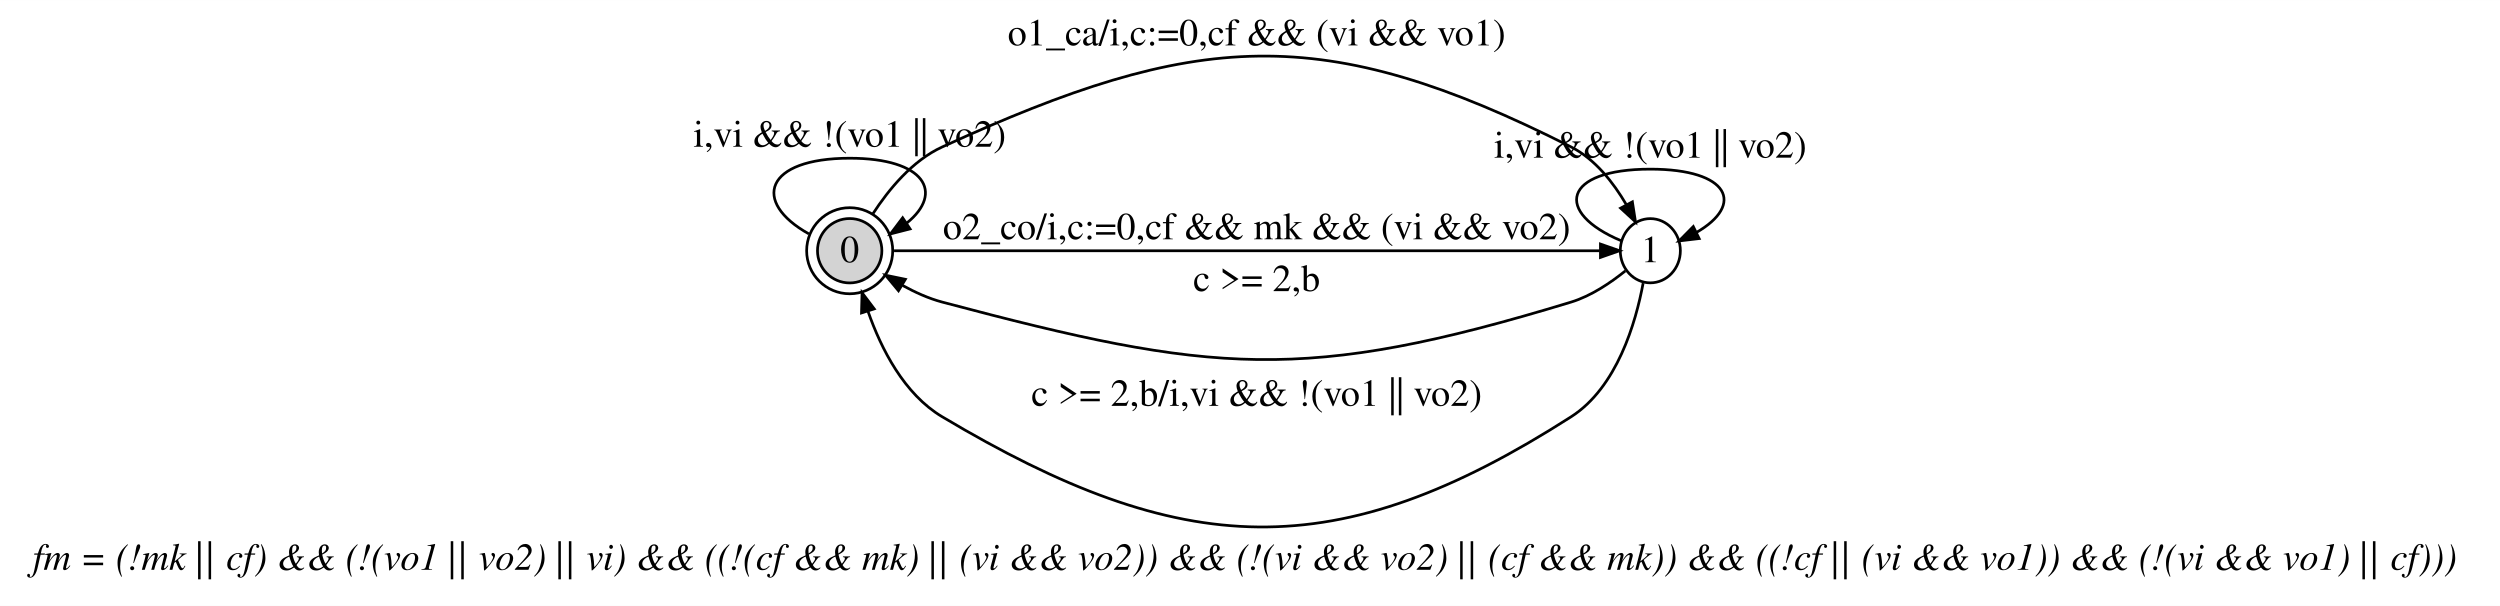
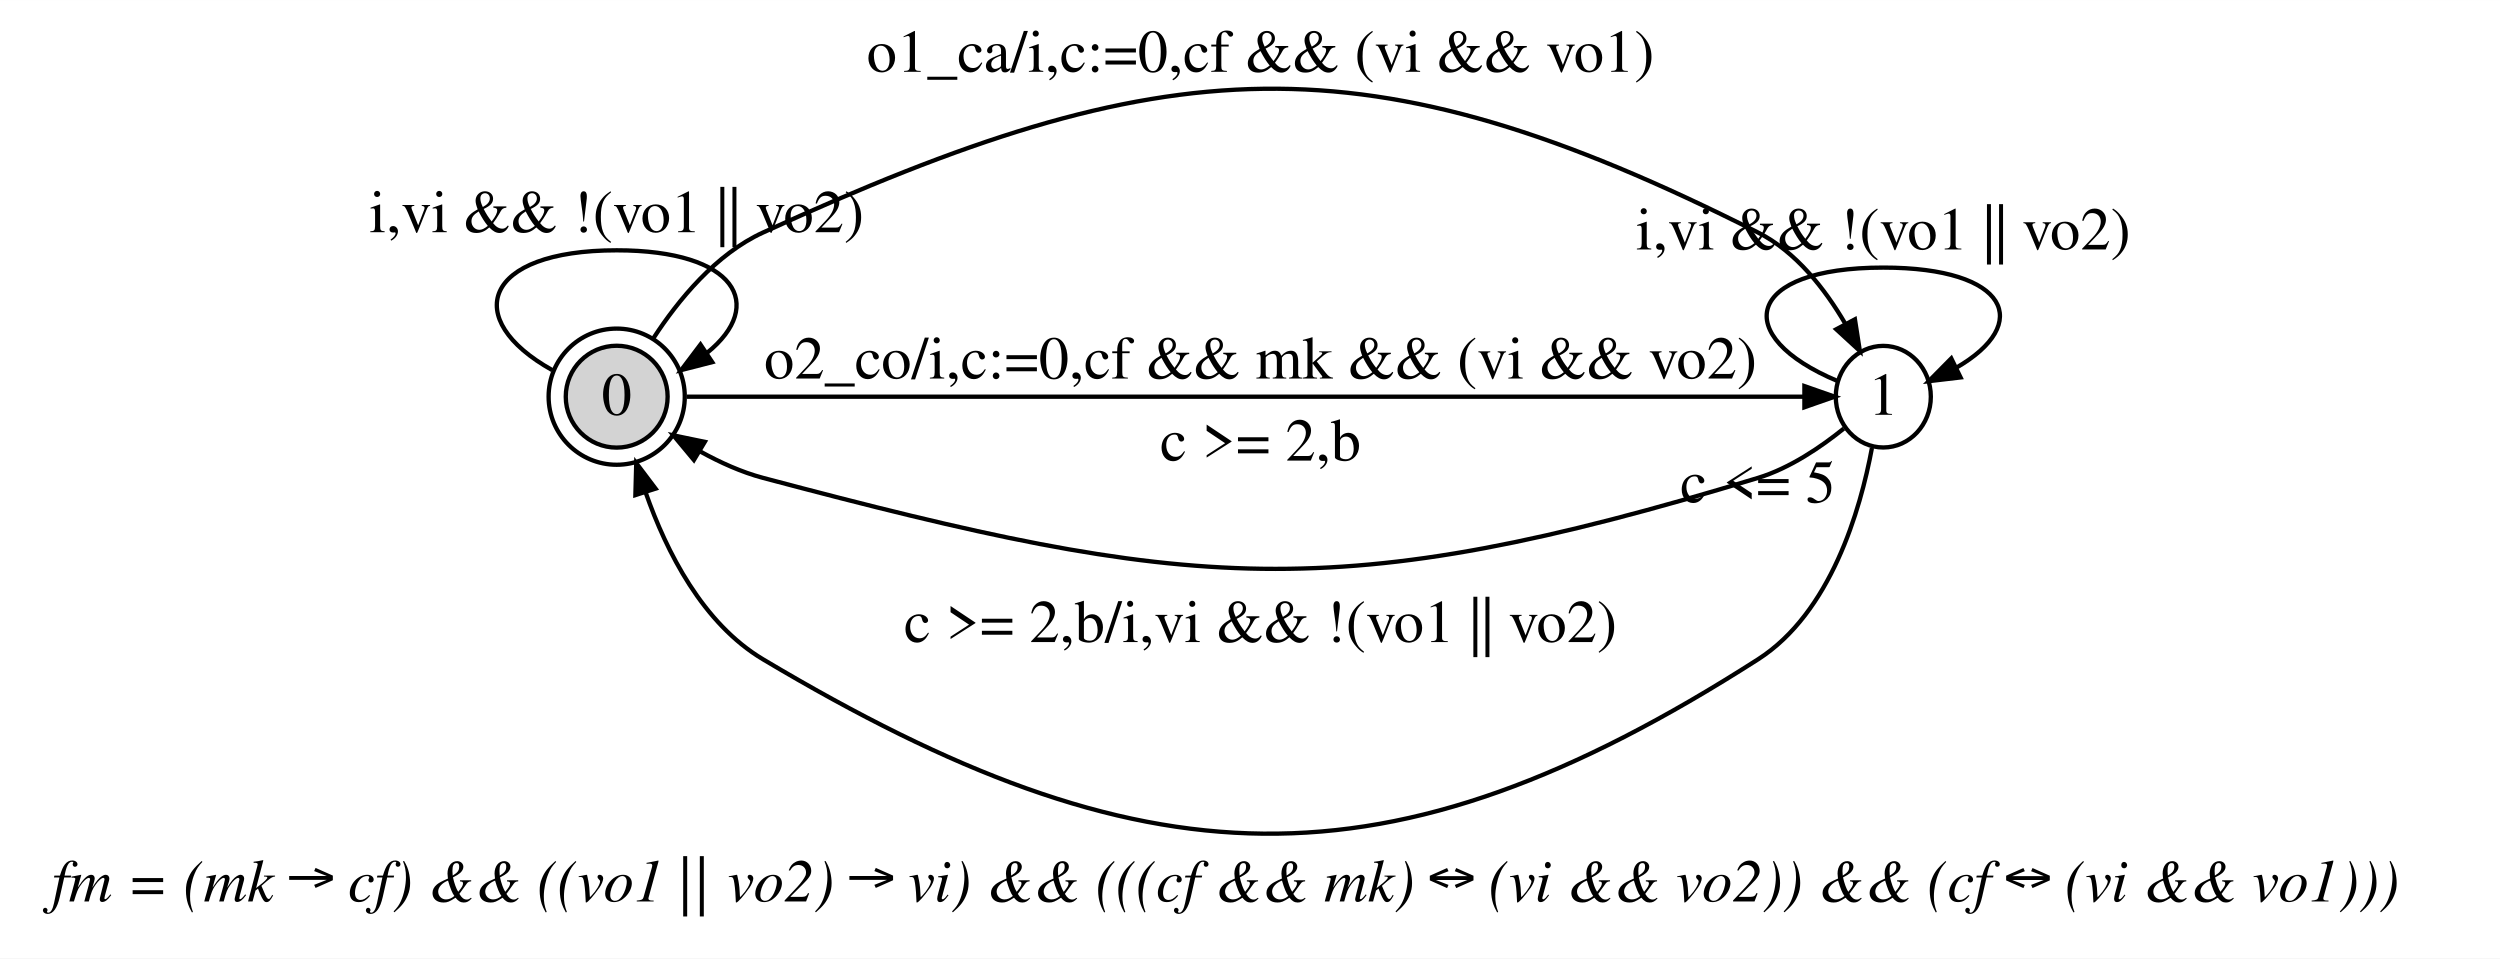
- <svg xmlns="http://www.w3.org/2000/svg" width="916pt" height="222pt" viewBox="0.00 0.00 915.50 221.84">
+ <svg xmlns="http://www.w3.org/2000/svg" width="579pt" height="222pt" viewBox="0.00 0.00 578.70 221.84">
  <g id="graph0" class="graph" transform="scale(1 1) rotate(0) translate(4 217.843)">
-     <polygon fill="white" stroke="none" points="-4,4 -4,-217.843 911.502,-217.843 911.502,4 -4,4" />
-     <text text-anchor="start" x="8" y="-9.2" font-family="Times,serif" font-style="italic" font-size="14.00">fm = (!mk || cf) &amp;&amp; (!(vo1 || vo2) || vi) &amp;&amp; ((!(cf &amp;&amp; mk) || (vi &amp;&amp; vo2)) &amp;&amp; (!(vi &amp;&amp; vo2) || (cf &amp;&amp; mk)) &amp;&amp; ((!cf || (vi &amp;&amp; vo1)) &amp;&amp; (!(vi &amp;&amp; vo1) || cf)))</text>
+     <polygon fill="white" stroke="none" points="-4,4 -4,-217.843 574.7,-217.843 574.7,4 -4,4" />
+     <text text-anchor="start" x="8" y="-9.2" font-family="Times,serif" font-style="italic" font-size="14.00">fm = (mk → cf) &amp;&amp; ((vo1 || vo2) → vi) &amp;&amp; (((cf &amp;&amp; mk) ↔ (vi &amp;&amp; vo2)) &amp;&amp; (cf ↔ (vi &amp;&amp; vo1)))</text>
    <g id="node1" class="node">
-       <ellipse fill="lightgrey" stroke="black" cx="307.153" cy="-126.043" rx="11.79" ry="11.79" />
-       <ellipse fill="none" stroke="black" cx="307.153" cy="-126.043" rx="15.76" ry="15.76" />
-       <text text-anchor="middle" x="307.153" y="-121.843" font-family="Times,serif" font-size="14.00">0</text>
+       <ellipse fill="lightgrey" stroke="black" cx="138.752" cy="-126.043" rx="11.79" ry="11.79" />
+       <ellipse fill="none" stroke="black" cx="138.752" cy="-126.043" rx="15.76" ry="15.76" />
+       <text text-anchor="middle" x="138.752" y="-121.843" font-family="Times,serif" font-size="14.00">0</text>
    </g>
    <g id="edge5" class="edge">
-       <path fill="none" stroke="black" d="M292.223,-132.199C271.102,-143.992 276.079,-159.923 307.153,-159.923 334.828,-159.923 341.803,-147.286 328.077,-136.191" />
-       <polygon fill="black" stroke="black" points="329.267,-134.04 322.083,-132.199 326.551,-138.119 329.267,-134.04" />
-       <text text-anchor="middle" x="307.153" y="-164.123" font-family="Times,serif" font-size="14.00">i,vi &amp;&amp; !(vo1 || vo2)</text>
+       <path fill="none" stroke="black" d="M123.822,-132.199C102.701,-143.992 107.677,-159.923 138.752,-159.923 166.427,-159.923 173.402,-147.286 159.676,-136.191" />
+       <polygon fill="black" stroke="black" points="160.866,-134.04 153.682,-132.199 158.15,-138.119 160.866,-134.04" />
+       <text text-anchor="middle" x="138.752" y="-164.123" font-family="Times,serif" font-size="14.00">i,vi &amp;&amp; !(vo1 || vo2)</text>
    </g>
    <g id="node2" class="node">
-       <ellipse fill="none" stroke="black" cx="600.349" cy="-126.043" rx="11" ry="11.76" />
-       <text text-anchor="middle" x="600.349" y="-121.843" font-family="Times,serif" font-size="14.00">1</text>
+       <ellipse fill="none" stroke="black" cx="431.948" cy="-126.043" rx="11" ry="11.76" />
+       <text text-anchor="middle" x="431.948" y="-121.843" font-family="Times,serif" font-size="14.00">1</text>
+       <text text-anchor="middle" x="402.946" y="-101.564" font-family="Times,serif" font-size="14.00">c &lt;= 5</text>
    </g>
    <g id="edge3" class="edge">
-       <path fill="none" stroke="black" d="M315.691,-139.631C321.384,-148.387 330.083,-159.038 341.032,-164.043 434.13,-206.6 479.988,-210.209 571.349,-164.043 580.149,-159.597 586.862,-150.937 591.506,-143.006" />
-       <polygon fill="black" stroke="black" points="593.778,-143.951 594.92,-136.623 589.458,-141.64 593.778,-143.951" />
-       <text text-anchor="middle" x="456.191" y="-201.243" font-family="Times,serif" font-size="14.00">o1_ca/i,c:=0,cf &amp;&amp; (vi &amp;&amp; vo1)</text>
+       <path fill="none" stroke="black" d="M147.29,-139.631C152.983,-148.387 161.682,-159.038 172.631,-164.043 265.728,-206.6 311.586,-210.209 402.948,-164.043 411.748,-159.597 418.46,-150.937 423.104,-143.006" />
+       <polygon fill="black" stroke="black" points="425.377,-143.951 426.519,-136.623 421.057,-141.64 425.377,-143.951" />
+       <text text-anchor="middle" x="287.789" y="-201.243" font-family="Times,serif" font-size="14.00">o1_ca/i,c:=0,cf &amp;&amp; (vi &amp;&amp; vo1)</text>
    </g>
    <g id="edge4" class="edge">
-       <path fill="none" stroke="black" d="M323.399,-126.043C372.931,-126.043 529.161,-126.043 581.822,-126.043" />
-       <polygon fill="black" stroke="black" points="582.085,-128.494 589.085,-126.043 582.085,-123.594 582.085,-128.494" />
-       <text text-anchor="middle" x="456.191" y="-130.243" font-family="Times,serif" font-size="14.00">o2_co/i,c:=0,cf &amp;&amp; mk &amp;&amp; (vi &amp;&amp; vo2)</text>
+       <path fill="none" stroke="black" d="M154.998,-126.043C204.53,-126.043 360.76,-126.043 413.421,-126.043" />
+       <polygon fill="black" stroke="black" points="413.684,-128.494 420.684,-126.043 413.684,-123.594 413.684,-128.494" />
+       <text text-anchor="middle" x="287.789" y="-130.243" font-family="Times,serif" font-size="14.00">o2_co/i,c:=0,cf &amp;&amp; mk &amp;&amp; (vi &amp;&amp; vo2)</text>
    </g>
    <g id="edge1" class="edge">
-       <path fill="none" stroke="black" d="M591.209,-118.669C585.956,-114.423 578.743,-109.495 571.349,-107.243 473.427,-77.419 439.962,-80.957 341.032,-107.243 336.079,-108.559 331.095,-110.817 326.557,-113.32" />
-       <polygon fill="black" stroke="black" points="325.026,-111.381 320.283,-117.083 327.547,-115.583 325.026,-111.381" />
-       <text text-anchor="middle" x="456.191" y="-111.243" font-family="Times,serif" font-size="14.00">c &gt;= 2,b</text>
+       <path fill="none" stroke="black" d="M422.808,-118.669C417.555,-114.423 410.341,-109.495 402.948,-107.243 305.026,-77.419 271.561,-80.957 172.631,-107.243 167.678,-108.559 162.694,-110.817 158.156,-113.32" />
+       <polygon fill="black" stroke="black" points="156.625,-111.381 151.882,-117.083 159.146,-115.583 156.625,-111.381" />
+       <text text-anchor="middle" x="287.789" y="-111.243" font-family="Times,serif" font-size="14.00">c &gt;= 2,b</text>
    </g>
    <g id="edge6" class="edge">
-       <path fill="none" stroke="black" d="M597.72,-114.183C595.035,-99.764 588.181,-76.023 571.349,-65.243 485.148,-10.039 428.96,-12.832 341.032,-65.243 327.076,-73.563 318.685,-90.09 313.876,-103.815" />
-       <polygon fill="black" stroke="black" points="311.48,-103.265 311.678,-110.679 316.146,-104.76 311.48,-103.265" />
-       <text text-anchor="middle" x="456.191" y="-69.243" font-family="Times,serif" font-size="14.00">c &gt;= 2,b/i,vi &amp;&amp; !(vo1 || vo2)</text>
+       <path fill="none" stroke="black" d="M429.319,-114.183C426.634,-99.764 419.78,-76.023 402.948,-65.243 316.747,-10.039 260.558,-12.832 172.631,-65.243 158.674,-73.563 150.284,-90.09 145.475,-103.815" />
+       <polygon fill="black" stroke="black" points="143.079,-103.265 143.277,-110.679 147.745,-104.76 143.079,-103.265" />
+       <text text-anchor="middle" x="287.789" y="-69.243" font-family="Times,serif" font-size="14.00">c &gt;= 2,b/i,vi &amp;&amp; !(vo1 || vo2)</text>
    </g>
    <g id="edge2" class="edge">
-       <path fill="none" stroke="black" d="M589.828,-129.63C564.78,-140.122 568.286,-155.923 600.349,-155.923 629.406,-155.923 635.01,-142.946 617.162,-132.703" />
-       <polygon fill="black" stroke="black" points="618.235,-130.501 610.87,-129.63 616.084,-134.904 618.235,-130.501" />
-       <text text-anchor="middle" x="600.349" y="-160.123" font-family="Times,serif" font-size="14.00">i,vi &amp;&amp; !(vo1 || vo2)</text>
+       <path fill="none" stroke="black" d="M421.427,-129.63C396.379,-140.122 399.885,-155.923 431.948,-155.923 461.005,-155.923 466.609,-142.946 448.76,-132.703" />
+       <polygon fill="black" stroke="black" points="449.833,-130.501 442.468,-129.63 447.683,-134.904 449.833,-130.501" />
+       <text text-anchor="middle" x="431.948" y="-160.123" font-family="Times,serif" font-size="14.00">i,vi &amp;&amp; !(vo1 || vo2)</text>
    </g>
  </g>
</svg>
